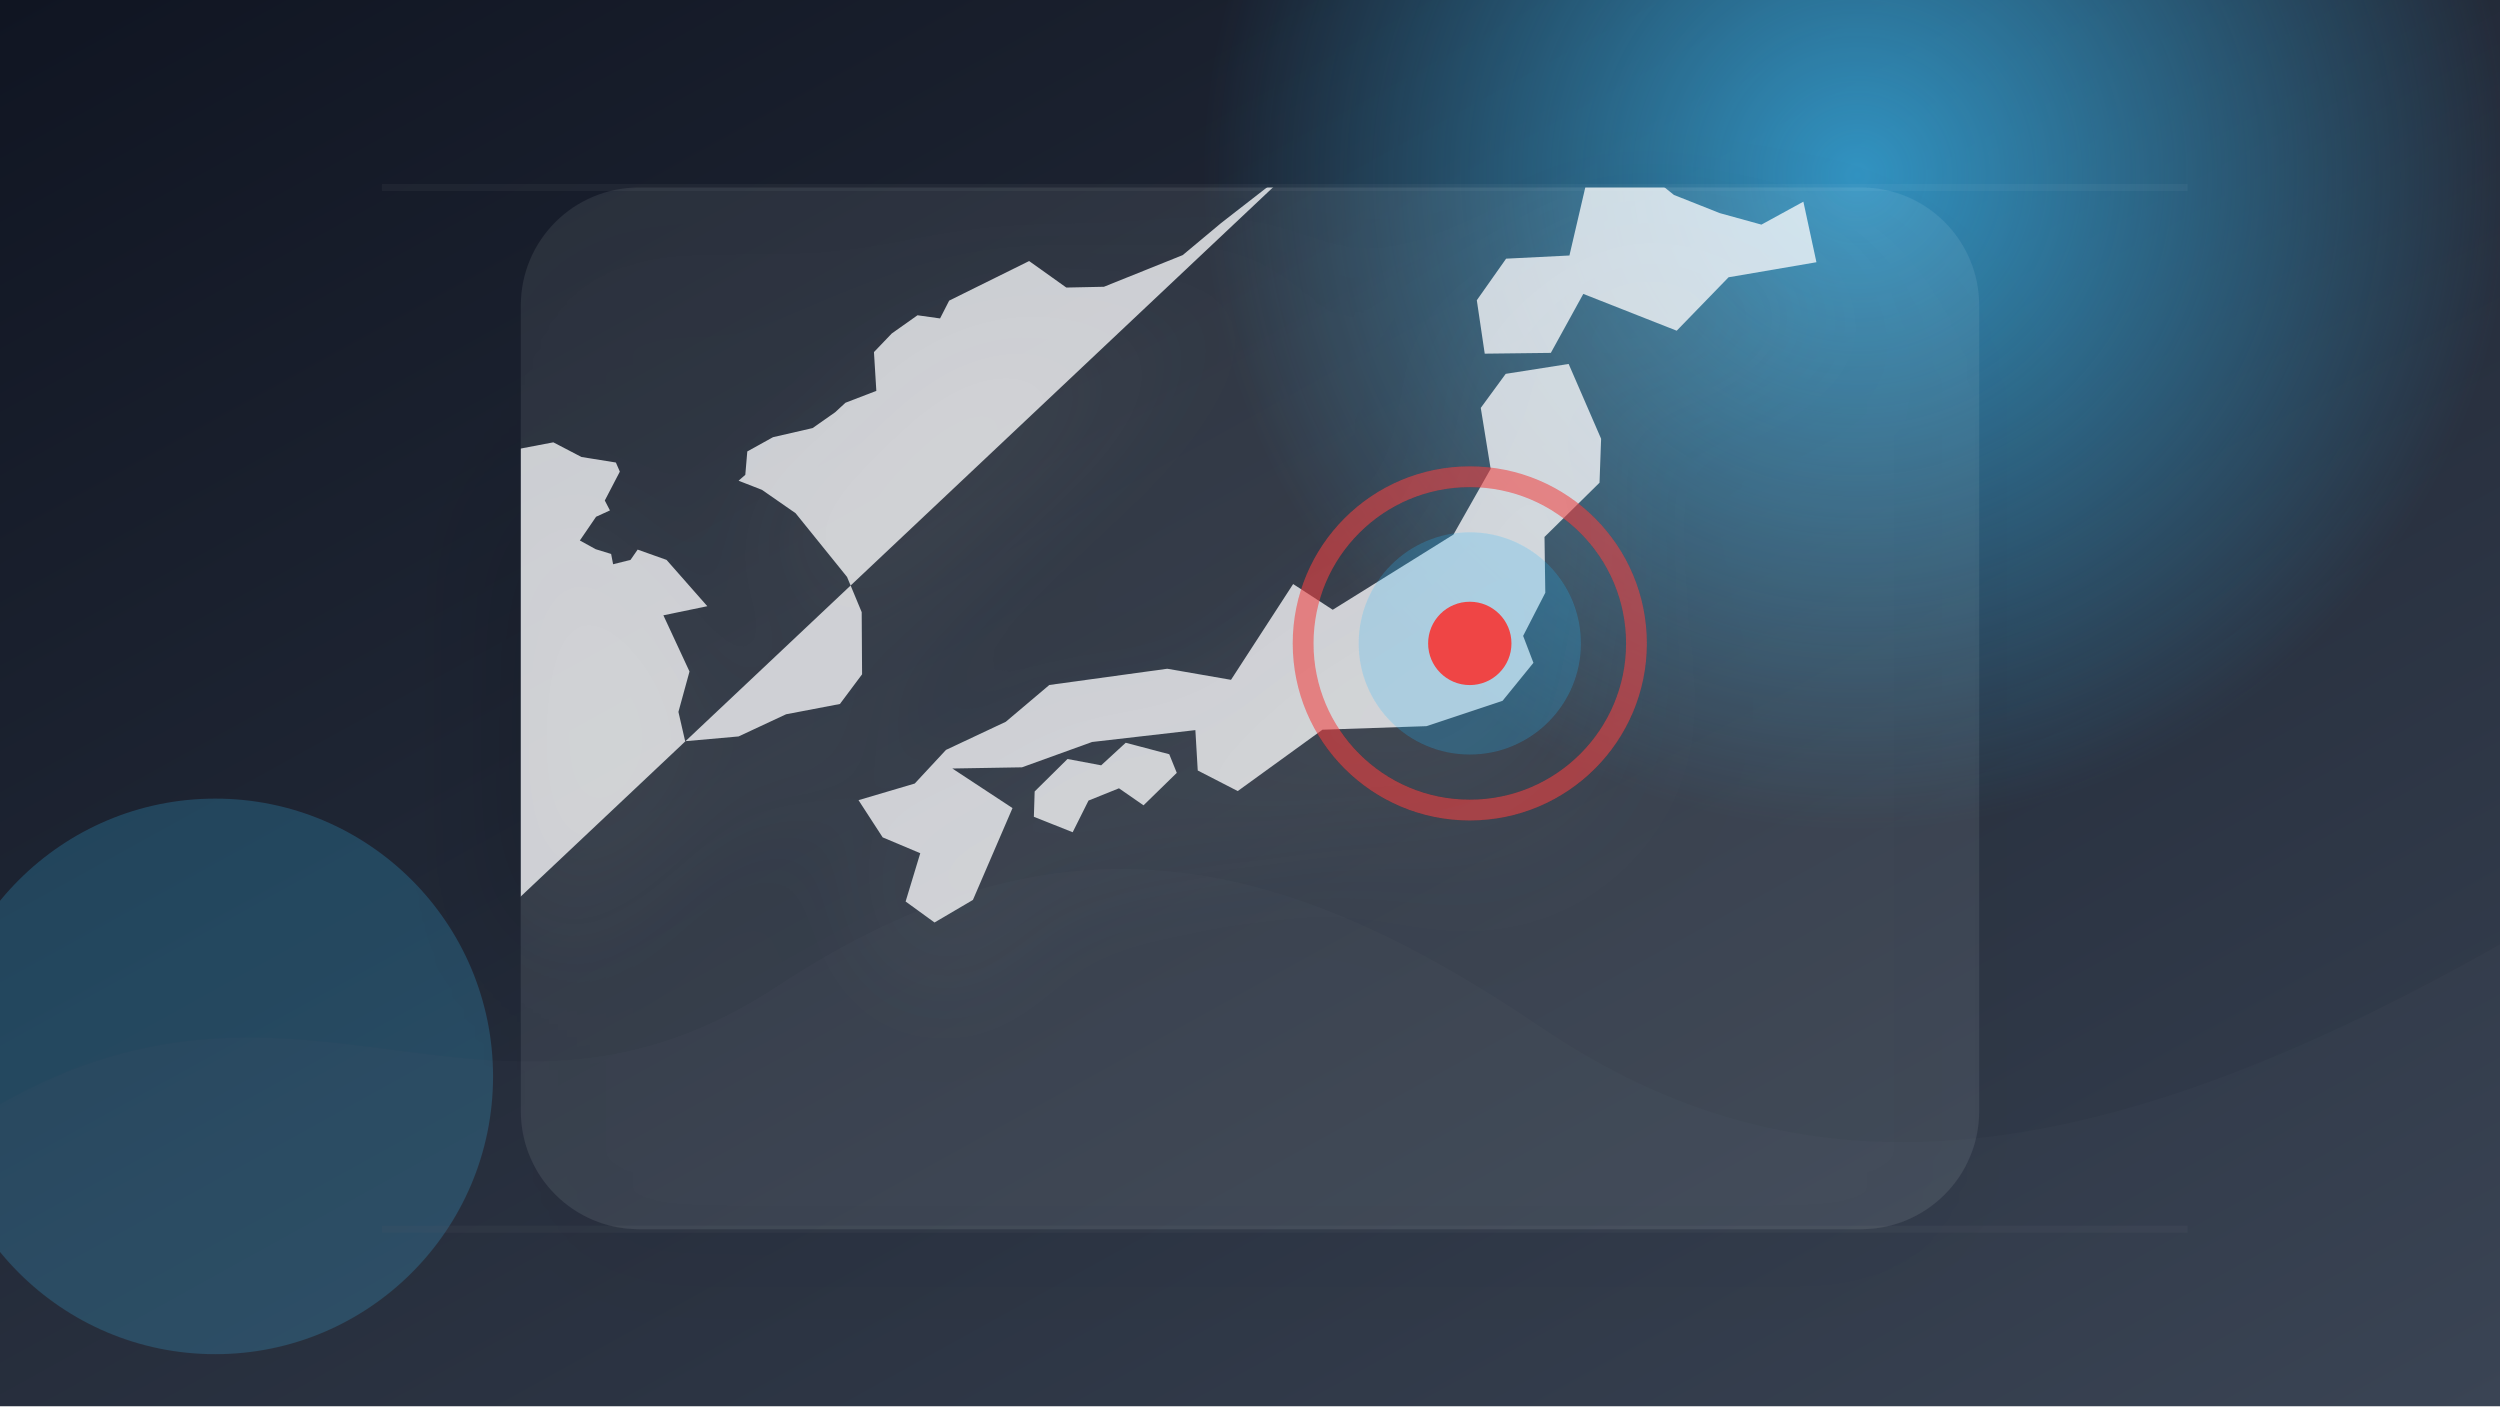
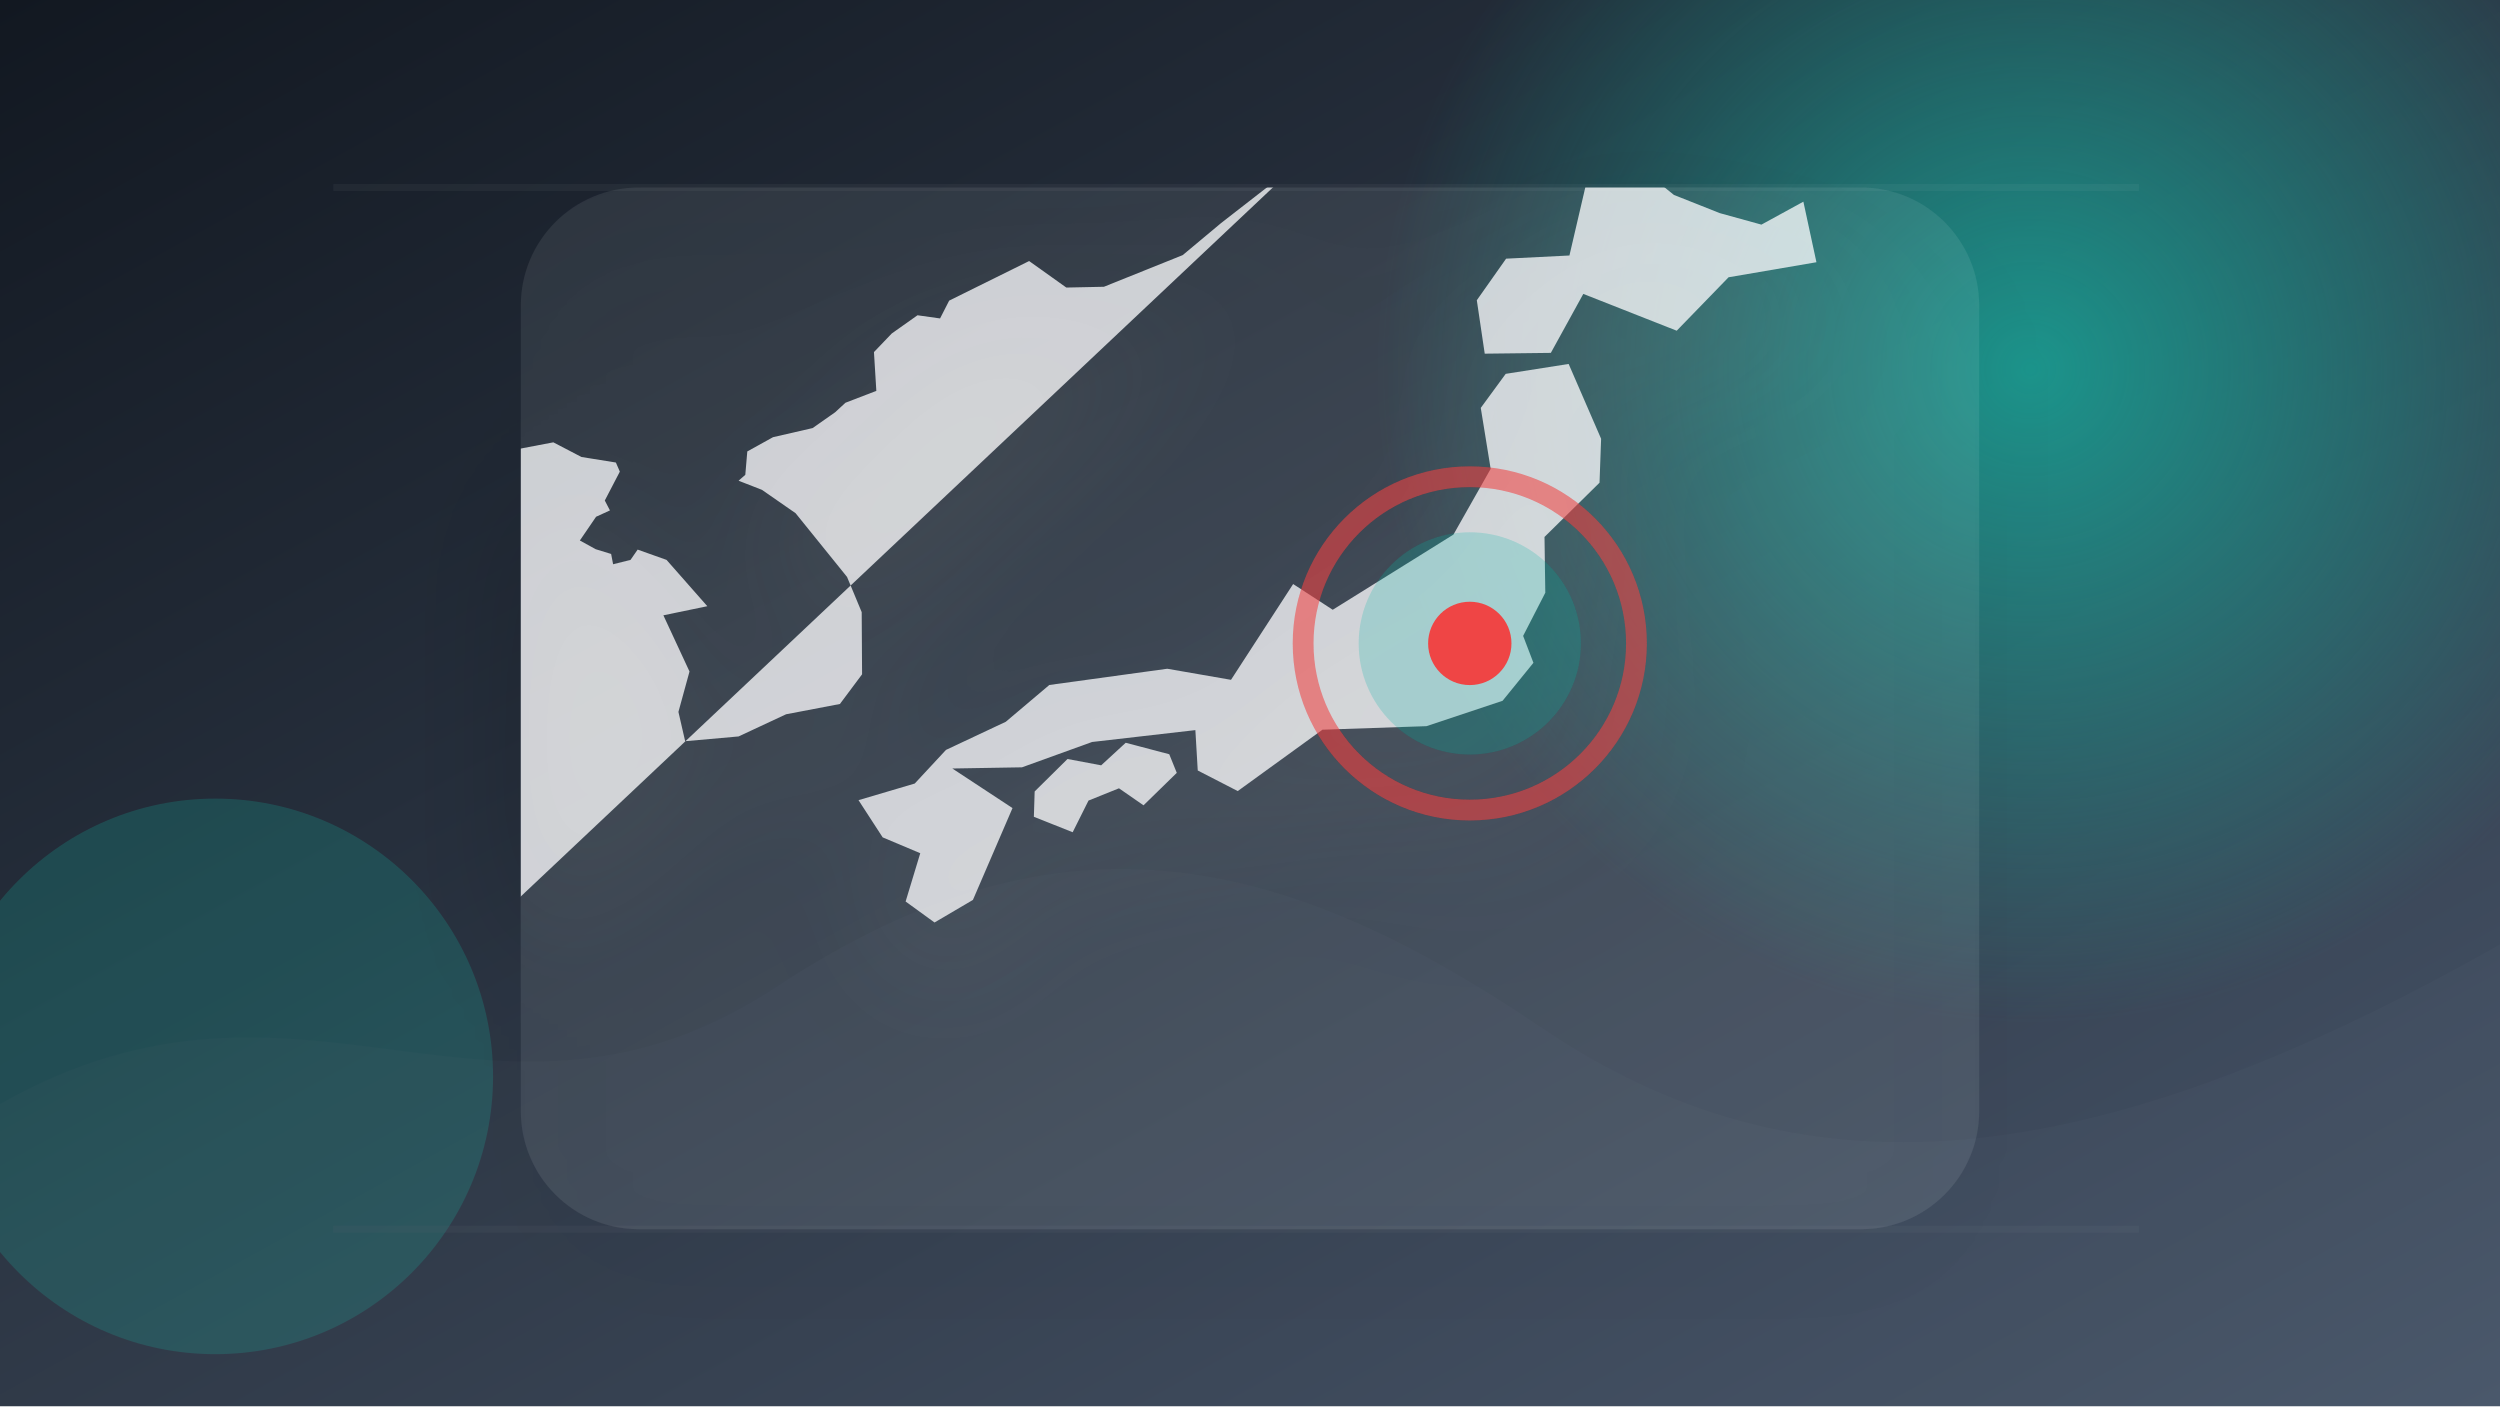
<svg xmlns="http://www.w3.org/2000/svg" width="720" height="405" viewBox="0 0 720 405">
  <defs>
    <linearGradient id="bg" x1="0" x2="1" y1="0" y2="1">
-       <stop offset="0" stop-color="#101522" />
-       <stop offset="1" stop-color="#374151" />
+       <stop offset="0" stop-color="#121821" />
+       <stop offset="1" stop-color="#475569" />
    </linearGradient>
    <radialGradient id="glow" cx="50%" cy="50%" r="50%">
-       <stop offset="0" stop-color="#38bdf8" stop-opacity=".72" />
-       <stop offset="1" stop-color="#38bdf8" stop-opacity="0" />
+       <stop offset="0" stop-color="#14b8a6" stop-opacity=".72" />
+       <stop offset="1" stop-color="#14b8a6" stop-opacity="0" />
    </radialGradient>
    <filter id="shadow" x="-20%" y="-20%" width="140%" height="140%">
      <feDropShadow dx="0" dy="18" stdDeviation="18" flood-color="#000000" flood-opacity=".24" />
    </filter>
  </defs>
  <rect width="720" height="405" fill="url(#bg)" />
-   <circle cx="535" cy="50" r="190" fill="url(#glow)" />
+   <circle cx="585" cy="106" r="190" fill="url(#glow)" />
  <g opacity=".22">
-     <circle cx="62" cy="310" r="80" fill="#38bdf8" />
+     <circle cx="62" cy="310" r="80" fill="#14b8a6" />
    <path d="M0 318C88 268 142 338 224 284s146-38 220 12 156 44 276-24v133H0z" fill="#f8fafc" opacity=".08" />
-     <path d="M110 54h520" stroke="#f8fafc" stroke-width="2" opacity=".18" />
-     <path d="M110 354h520" stroke="#f8fafc" stroke-width="2" opacity=".14" />
+     <path d="M96 54h520" stroke="#f8fafc" stroke-width="2" opacity=".18" />
+     <path d="M96 354h520" stroke="#f8fafc" stroke-width="2" opacity=".14" />
  </g>
  <g filter="url(#shadow)">
    <g transform="translate(150 54)">
      <defs>
        <clipPath id="japan-map-clip">
          <rect x="0" y="0" width="420" height="300" rx="34" />
        </clipPath>
      </defs>
      <rect x="0" y="0" width="420" height="300" rx="34" fill="#f8fafc" opacity=".08" />
      <g clip-path="url(#japan-map-clip)">
        <path d="M189.6,161.6L191.5,166.3L183.1,174.5L176.9,170.2L169.2,173.3L165.2,181.3L155.4,177.4L155.6,171.0L163.9,162.8L172.4,164.4L178.6,158.7L189.6,161.6Z M284.6,120.8L279.0,131.7L281.6,138.5L273.8,148.1L254.6,154.5L228.3,155.4L206.9,170.9L196.8,165.7L196.2,155.5L170.1,158.5L152.4,164.9L134.8,165.2L150.0,175.2L140.0,198.4L130.3,204.1L123.0,198.8L126.7,186.6L117.2,182.6L111.1,173.2L125.3,169.0L133.2,160.5L148.3,153.4L159.3,144.1L189.1,140.0L205.2,142.8L220.9,118.6L230.9,125.1L252.9,111.4L261.4,106.1L270.8,89.5L268.3,74.1L274.6,65.5L290.5,63.0L298.7,81.9L298.3,93.0L284.4,106.7L284.6,120.8Z M328.7,24.9L339.2,27.8L349.8,22.0L353.1,37.3L330.9,41.1L317.8,54.6L294.2,45.3L286.0,60.2L269.3,60.4L267.3,46.9L274.7,36.4L290.7,35.6L295.1,16.7L299.5,6.1L317.1,20.3L328.7,24.9Z M222.9,11.7L202.7,27.4L193.0,35.5L173.1,43.5L163.6,43.7L154.2,37.0L134.0,47.0L131.7,51.5L126.0,50.7L119.5,55.3L115.0,60.0L115.6,69.8L107.8,72.8L105.2,75.2L99.5,79.2L89.5,81.5L83.0,85.1L82.5,91.0L80.8,92.5L86.7,94.8L95.2,100.7L108.2,116.8L111.9,125.7L112.0,141.4L106.4,148.9L92.8,151.5L80.8,157.1L67.3,158.3L65.6,150.9L68.4,140.7L61.8,126.5L72.9,124.2L62.6,112.5L55.3,109.9L53.5,112.5L49.1,113.6L48.6,111.0L44.7,109.8L40.7,107.6L44.8,101.6L48.3,100.0L47.0,97.5L50.8,90.2L49.8,87.9L41.1,86.5L34.0,82.8L13.0,86.8L2.0,93.1L2.5,76.1L5.4,116.5L7.8,123.7L1.4,220.5Z" fill="#f8fafc" opacity=".78" transform="translate(-29.4 -21.0) scale(1.14)" />
      </g>
-       <circle cx="273.3" cy="131.3" r="32" fill="#38bdf8" opacity=".24" />
+       <circle cx="273.3" cy="131.3" r="32" fill="#14b8a6" opacity=".24" />
      <circle cx="273.3" cy="131.3" r="12" fill="#ef4444" />
      <circle cx="273.3" cy="131.3" r="48" fill="none" stroke="#ef4444" stroke-width="6" opacity=".58" />
    </g>
  </g>
</svg>
